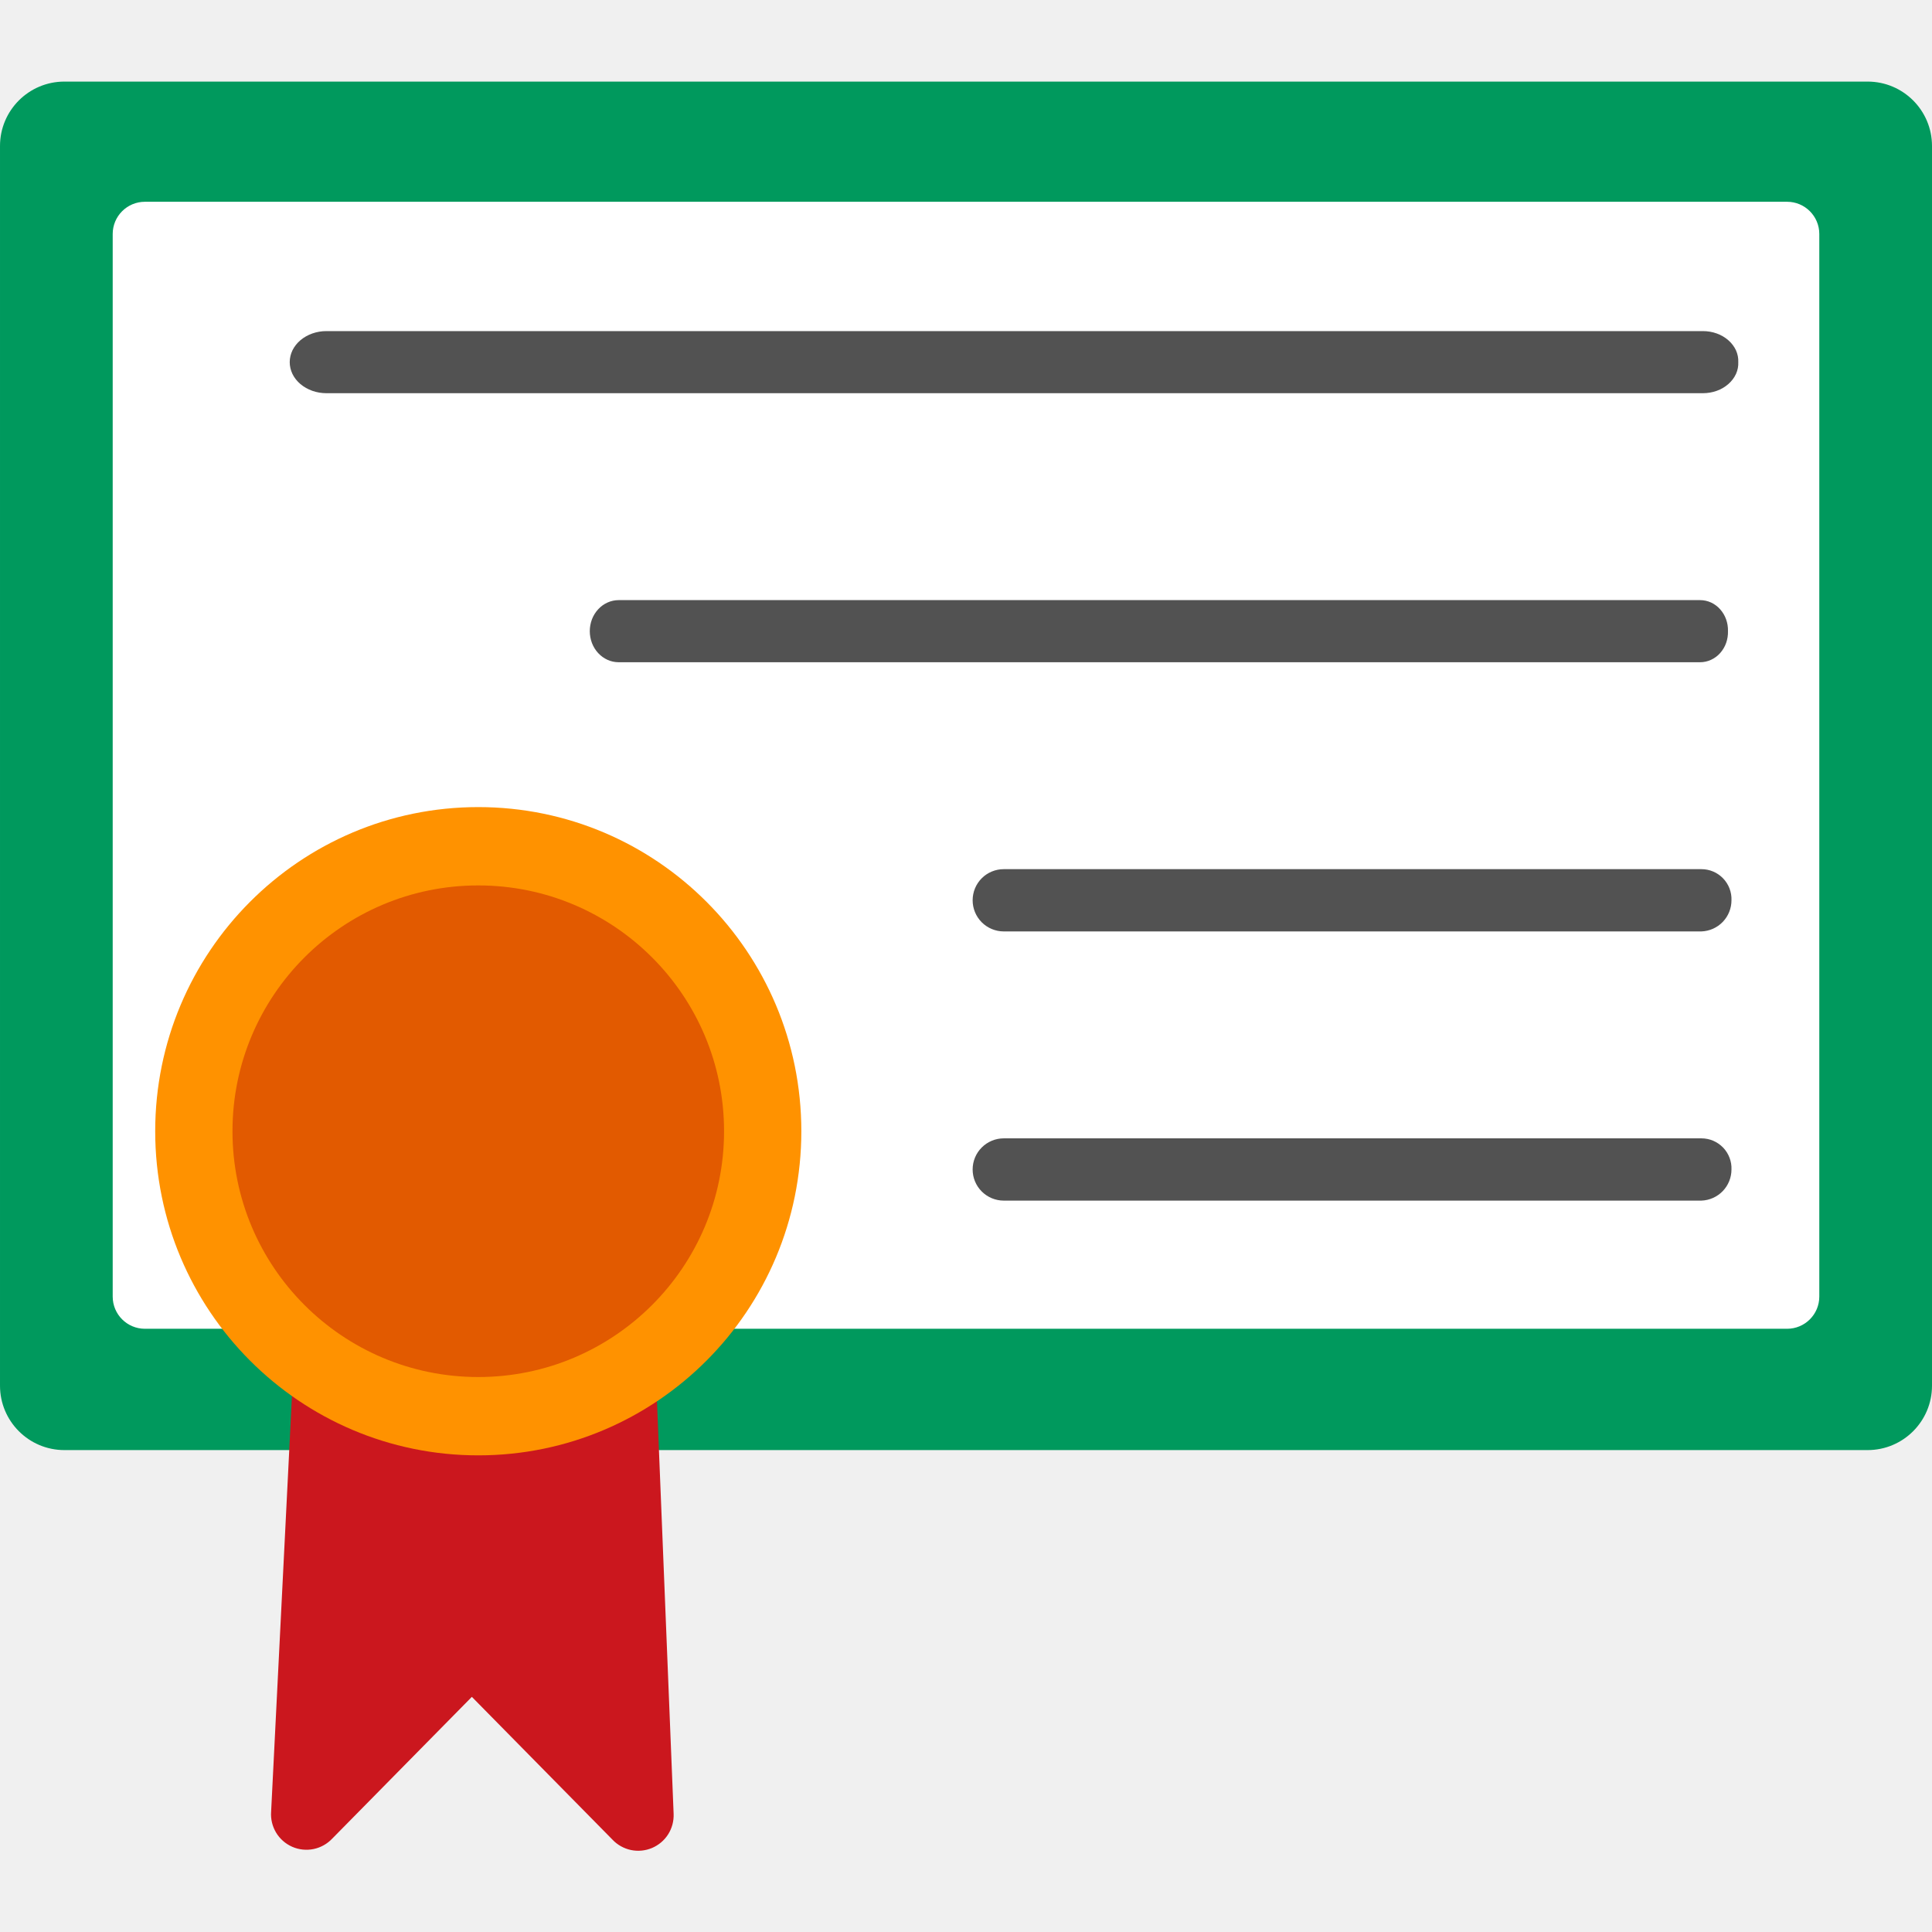
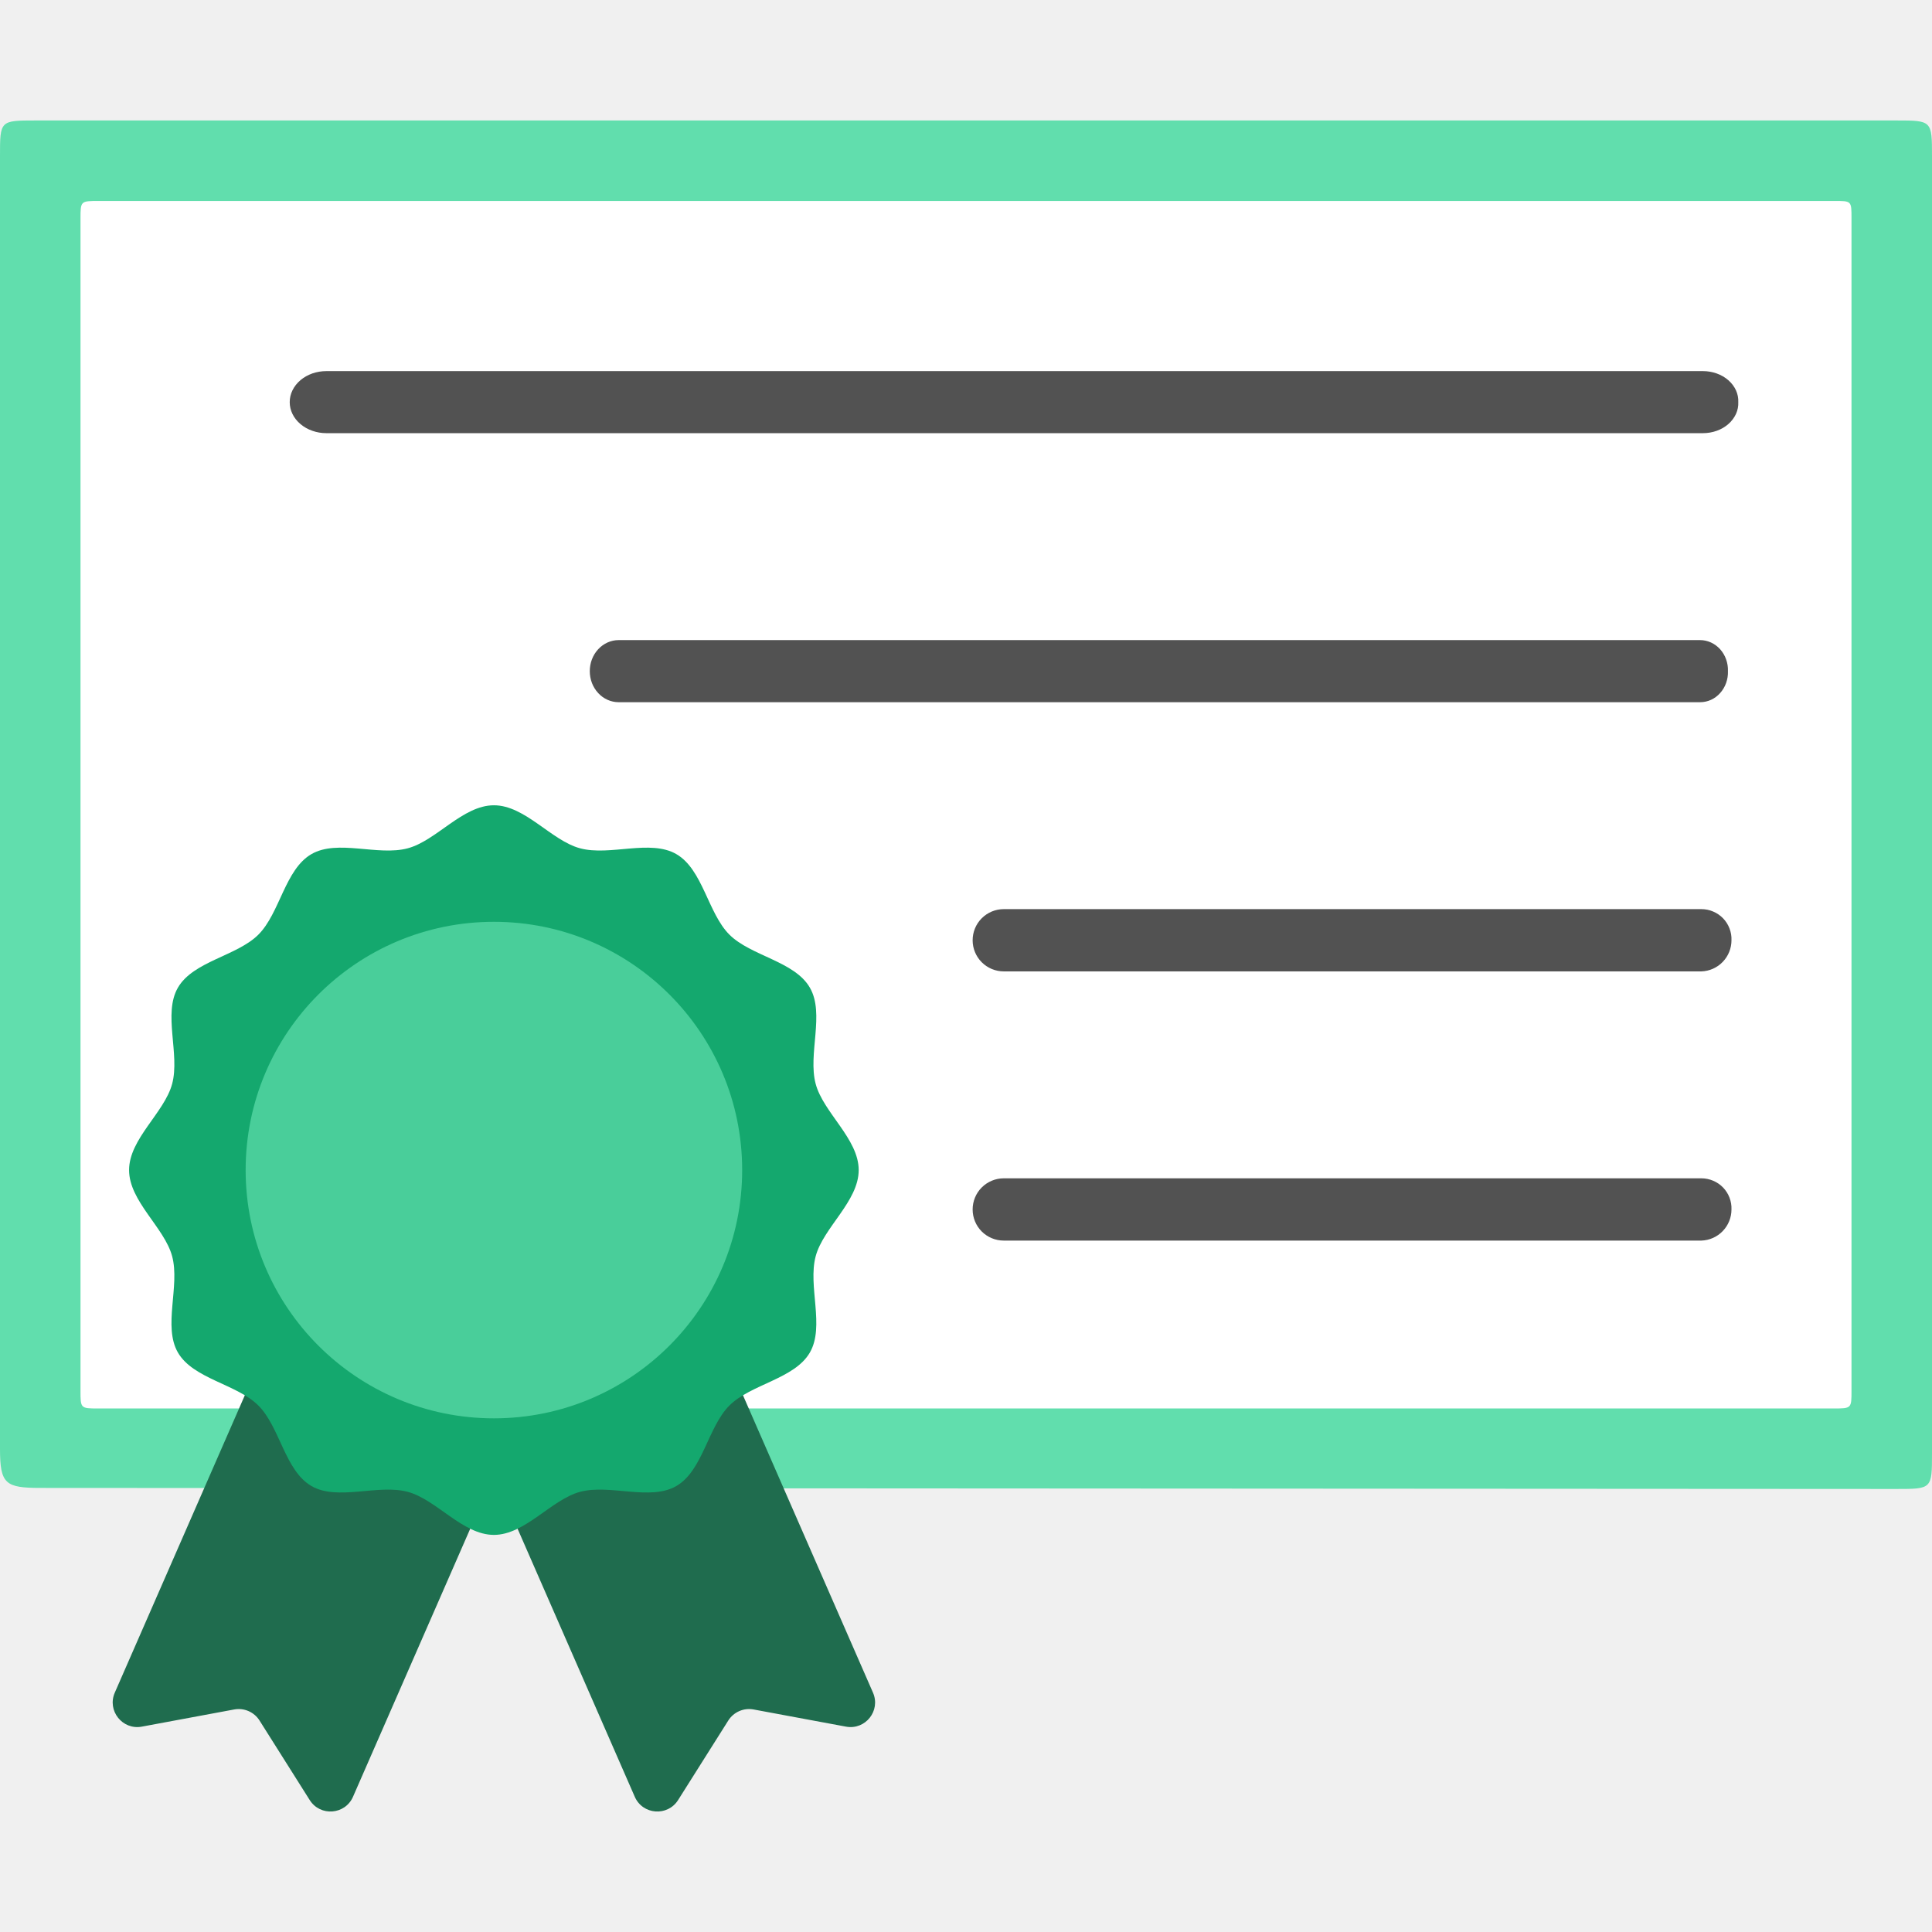
<svg xmlns="http://www.w3.org/2000/svg" viewBox="0 0 48 48" fill="none">
-   <path fill="#00995D" d="M46.4 2.027H1.6C0.716 2.027 6.86646e-05 2.743 6.86646e-05 3.627V34.427C6.86646e-05 35.31 0.716 36.027 1.6 36.027H46.4C47.284 36.027 48 35.31 48 34.427V3.627C48 2.743 47.284 2.027 46.4 2.027Z" />
-   <path fill="#FFFFFF" d="M44.4 5.013H3.6C3.158 5.013 2.8 5.372 2.8 5.813V32.213C2.8 32.655 3.158 33.013 3.6 33.013H44.4C44.842 33.013 45.2 32.655 45.2 32.213V5.813C45.2 5.372 44.842 5.013 44.4 5.013Z" />
-   <path fill="#525252" d="M43.018 29.055C43.018 29.256 42.94 29.449 42.801 29.593C42.662 29.737 42.472 29.822 42.271 29.829H24.938C24.733 29.829 24.536 29.747 24.391 29.602C24.246 29.457 24.165 29.261 24.165 29.055C24.165 28.85 24.246 28.654 24.391 28.509C24.536 28.364 24.733 28.282 24.938 28.282H42.271C42.372 28.282 42.471 28.302 42.563 28.341C42.656 28.381 42.739 28.438 42.809 28.51C42.879 28.582 42.933 28.668 42.969 28.762C43.005 28.855 43.022 28.955 43.018 29.055Z" />
-   <path fill="#525252" d="M43.018 22.367C43.018 22.568 42.94 22.761 42.801 22.905C42.662 23.049 42.472 23.134 42.271 23.141H24.938C24.733 23.141 24.536 23.059 24.391 22.914C24.246 22.769 24.165 22.572 24.165 22.367C24.165 22.162 24.246 21.965 24.391 21.82C24.536 21.675 24.733 21.594 24.938 21.594H42.271C42.372 21.594 42.471 21.614 42.563 21.653C42.656 21.692 42.739 21.75 42.809 21.822C42.879 21.894 42.933 21.98 42.969 22.073C43.005 22.167 43.022 22.267 43.018 22.367Z" />
-   <path fill="#525252" d="M42.931 15.681C42.934 15.781 42.918 15.881 42.885 15.975C42.852 16.068 42.801 16.153 42.737 16.225C42.673 16.297 42.595 16.354 42.51 16.393C42.424 16.433 42.332 16.453 42.24 16.453H15.369C15.275 16.453 15.182 16.433 15.095 16.394C15.008 16.355 14.929 16.298 14.863 16.227C14.796 16.155 14.743 16.07 14.707 15.976C14.672 15.883 14.653 15.783 14.653 15.681C14.653 15.58 14.672 15.48 14.707 15.386C14.743 15.293 14.796 15.208 14.863 15.136C14.929 15.064 15.008 15.008 15.095 14.969C15.182 14.93 15.275 14.91 15.369 14.91H42.24C42.332 14.91 42.424 14.93 42.51 14.969C42.595 15.008 42.673 15.066 42.737 15.138C42.801 15.21 42.852 15.295 42.885 15.388C42.918 15.482 42.934 15.581 42.931 15.681Z" />
-   <path fill="#525252" d="M43.187 8.998C43.192 9.098 43.172 9.197 43.13 9.291C43.087 9.384 43.023 9.469 42.941 9.541C42.859 9.613 42.761 9.671 42.652 9.71C42.543 9.749 42.426 9.769 42.308 9.769H8.109C7.989 9.769 7.871 9.749 7.76 9.71C7.65 9.671 7.549 9.614 7.465 9.543C7.38 9.471 7.313 9.386 7.267 9.293C7.222 9.199 7.198 9.099 7.198 8.998C7.198 8.896 7.222 8.796 7.267 8.702C7.313 8.609 7.38 8.524 7.465 8.452C7.549 8.381 7.65 8.324 7.76 8.285C7.871 8.246 7.989 8.226 8.109 8.226H42.308C42.426 8.226 42.543 8.246 42.652 8.285C42.761 8.324 42.859 8.382 42.941 8.454C43.023 8.526 43.087 8.611 43.13 8.704C43.172 8.798 43.192 8.898 43.187 8.998Z" />
-   <path fill="#CB171E" d="M16.283 33.838C15.049 34.948 13.448 35.561 11.789 35.561C10.13 35.561 8.53 34.948 7.296 33.838L6.736 45.011C6.722 45.193 6.766 45.374 6.859 45.53C6.953 45.687 7.093 45.809 7.26 45.883C7.427 45.956 7.612 45.975 7.79 45.939C7.969 45.902 8.131 45.811 8.256 45.678L11.723 42.158L15.216 45.705C15.339 45.836 15.499 45.925 15.675 45.963C15.85 46 16.033 45.982 16.198 45.913C16.363 45.843 16.504 45.725 16.6 45.573C16.696 45.422 16.743 45.244 16.736 45.065L16.283 33.838Z" />
-   <path fill="#FF9200" d="M11.883 36.158C16.316 36.158 19.909 32.553 19.909 28.105C19.909 23.657 16.316 20.052 11.883 20.052C7.45 20.052 3.856 23.657 3.856 28.105C3.856 32.553 7.45 36.158 11.883 36.158Z" />
-   <path fill="#E25A00" d="M11.883 34.212C15.255 34.212 17.989 31.477 17.989 28.105C17.989 24.732 15.255 21.998 11.883 21.998C8.51 21.998 5.776 24.732 5.776 28.105C5.776 31.477 8.51 34.212 11.883 34.212Z" />
+   <path fill="#61DEAD" d="M47.113 2.993H0.883C-6.10352e-05 2.993 -6.10352e-05 2.996 -6.10352e-05 3.878V3.88V35.993C-6.10352e-05 36.877 0.136 36.967 1.019 36.967L47.113 36.993C47.997 36.993 48 36.993 48 36.109V3.88C48 2.996 47.997 2.993 47.113 2.993Z" />
+   <path fill="#FFFFFF" d="M45.562 4.993L2.443 4.993C2.001 4.993 2 4.997 2 5.439V34.548V34.549C2 34.99 2 34.993 2.441 34.993H45.559C46 34.993 46 34.99 46 34.549V34.548V5.428C46 4.986 46.003 4.993 45.562 4.993Z" />
+   <path fill="#525252" d="M43.018 30.049C43.018 30.249 42.94 30.442 42.801 30.586C42.662 30.731 42.472 30.815 42.271 30.822H24.938C24.733 30.822 24.536 30.741 24.391 30.596C24.246 30.451 24.165 30.254 24.165 30.049C24.165 29.844 24.246 29.647 24.391 29.502C24.536 29.357 24.733 29.275 24.938 29.275H42.271C42.372 29.275 42.471 29.296 42.563 29.335C42.656 29.374 42.739 29.431 42.809 29.503C42.879 29.576 42.933 29.661 42.969 29.755C43.005 29.849 43.022 29.948 43.018 30.049Z" />
+   <path fill="#525252" d="M43.018 23.361C43.018 23.561 42.94 23.754 42.801 23.898C42.662 24.043 42.472 24.127 42.271 24.134H24.938C24.733 24.134 24.536 24.052 24.391 23.907C24.246 23.762 24.165 23.566 24.165 23.361C24.165 23.155 24.246 22.959 24.391 22.814C24.536 22.669 24.733 22.587 24.938 22.587H42.271C42.372 22.587 42.471 22.607 42.563 22.647C42.656 22.686 42.739 22.743 42.809 22.815C42.879 22.887 42.933 22.973 42.969 23.067C43.005 23.16 43.022 23.26 43.018 23.361Z" />
+   <path fill="#525252" d="M42.93 16.675C42.934 16.775 42.918 16.874 42.885 16.968C42.852 17.061 42.801 17.146 42.737 17.218C42.672 17.291 42.595 17.348 42.51 17.387C42.424 17.426 42.332 17.446 42.239 17.446H15.369C15.275 17.446 15.182 17.426 15.095 17.387C15.008 17.348 14.929 17.292 14.863 17.22C14.796 17.148 14.743 17.063 14.707 16.97C14.671 16.876 14.653 16.776 14.653 16.675C14.653 16.573 14.671 16.473 14.707 16.38C14.743 16.286 14.796 16.201 14.863 16.129C14.929 16.058 15.008 16.001 15.095 15.962C15.182 15.923 15.275 15.903 15.369 15.903H42.239C42.332 15.903 42.424 15.924 42.51 15.963C42.595 16.002 42.672 16.059 42.737 16.131C42.801 16.203 42.852 16.288 42.885 16.382C42.918 16.475 42.934 16.575 42.93 16.675Z" />
+   <path fill="#525252" d="M43.187 9.991C43.192 10.091 43.172 10.191 43.13 10.284C43.087 10.377 43.023 10.463 42.941 10.535C42.859 10.607 42.761 10.664 42.652 10.703C42.543 10.742 42.426 10.762 42.308 10.762H8.109C7.989 10.762 7.871 10.742 7.76 10.703C7.65 10.665 7.549 10.608 7.465 10.536C7.38 10.464 7.313 10.38 7.267 10.286C7.221 10.192 7.198 10.092 7.198 9.991C7.198 9.89 7.221 9.789 7.267 9.696C7.313 9.602 7.38 9.517 7.465 9.445C7.549 9.374 7.65 9.317 7.76 9.278C7.871 9.24 7.989 9.22 8.109 9.22H42.308C42.426 9.22 42.543 9.24 42.652 9.279C42.761 9.318 42.859 9.375 42.941 9.447C43.023 9.519 43.087 9.604 43.13 9.698C43.172 9.791 43.192 9.891 43.187 9.991Z" />
+   <path fill="#1F6C4E" d="M7.695 44.722L6.448 42.746C6.315 42.535 6.066 42.426 5.82 42.471L3.523 42.898C3.042 42.987 2.656 42.502 2.852 42.053L6.968 32.641L12.886 35.229L8.77 44.641C8.574 45.089 7.956 45.136 7.695 44.722Z" />
+   <path fill="#1F6C4E" d="M16.847 44.722L18.094 42.746C18.227 42.535 18.476 42.426 18.721 42.471L21.019 42.898C21.5 42.987 21.886 42.502 21.689 42.053L17.574 32.641L11.656 35.229L15.771 44.641C15.967 45.089 16.585 45.136 16.847 44.722Z" />
+   <path fill="#14A86E" d="M21.334 29.07C21.334 29.846 20.456 30.497 20.265 31.212C20.067 31.953 20.496 32.954 20.121 33.603C19.741 34.261 18.655 34.387 18.121 34.921C17.587 35.454 17.461 36.54 16.803 36.92C16.155 37.296 15.154 36.866 14.413 37.064C13.697 37.255 13.047 38.134 12.271 38.134C11.495 38.134 10.844 37.255 10.129 37.064C9.388 36.866 8.387 37.296 7.738 36.92C7.08 36.54 6.954 35.454 6.42 34.921C5.887 34.387 4.801 34.261 4.42 33.603C4.045 32.954 4.475 31.953 4.277 31.212C4.086 30.497 3.207 29.846 3.207 29.07C3.207 28.294 4.086 27.644 4.277 26.928C4.475 26.187 4.045 25.186 4.42 24.538C4.801 23.88 5.887 23.753 6.42 23.22C6.954 22.686 7.08 21.6 7.738 21.22C8.387 20.845 9.388 21.274 10.129 21.076C10.844 20.885 11.495 20.007 12.271 20.007C13.047 20.007 13.697 20.885 14.413 21.076C15.154 21.274 16.155 20.845 16.803 21.22C17.461 21.6 17.587 22.686 18.121 23.22C18.655 23.753 19.741 23.88 20.121 24.538C20.496 25.186 20.067 26.187 20.265 26.928C20.456 27.644 21.334 28.294 21.334 29.07Z" />
+   <path fill="#49CE9A" d="M12.271 35.238C15.677 35.238 18.439 32.477 18.439 29.07C18.439 25.664 15.677 22.902 12.271 22.902C8.864 22.902 6.103 25.664 6.103 29.07C6.103 32.477 8.864 35.238 12.271 35.238Z" />
</svg>
